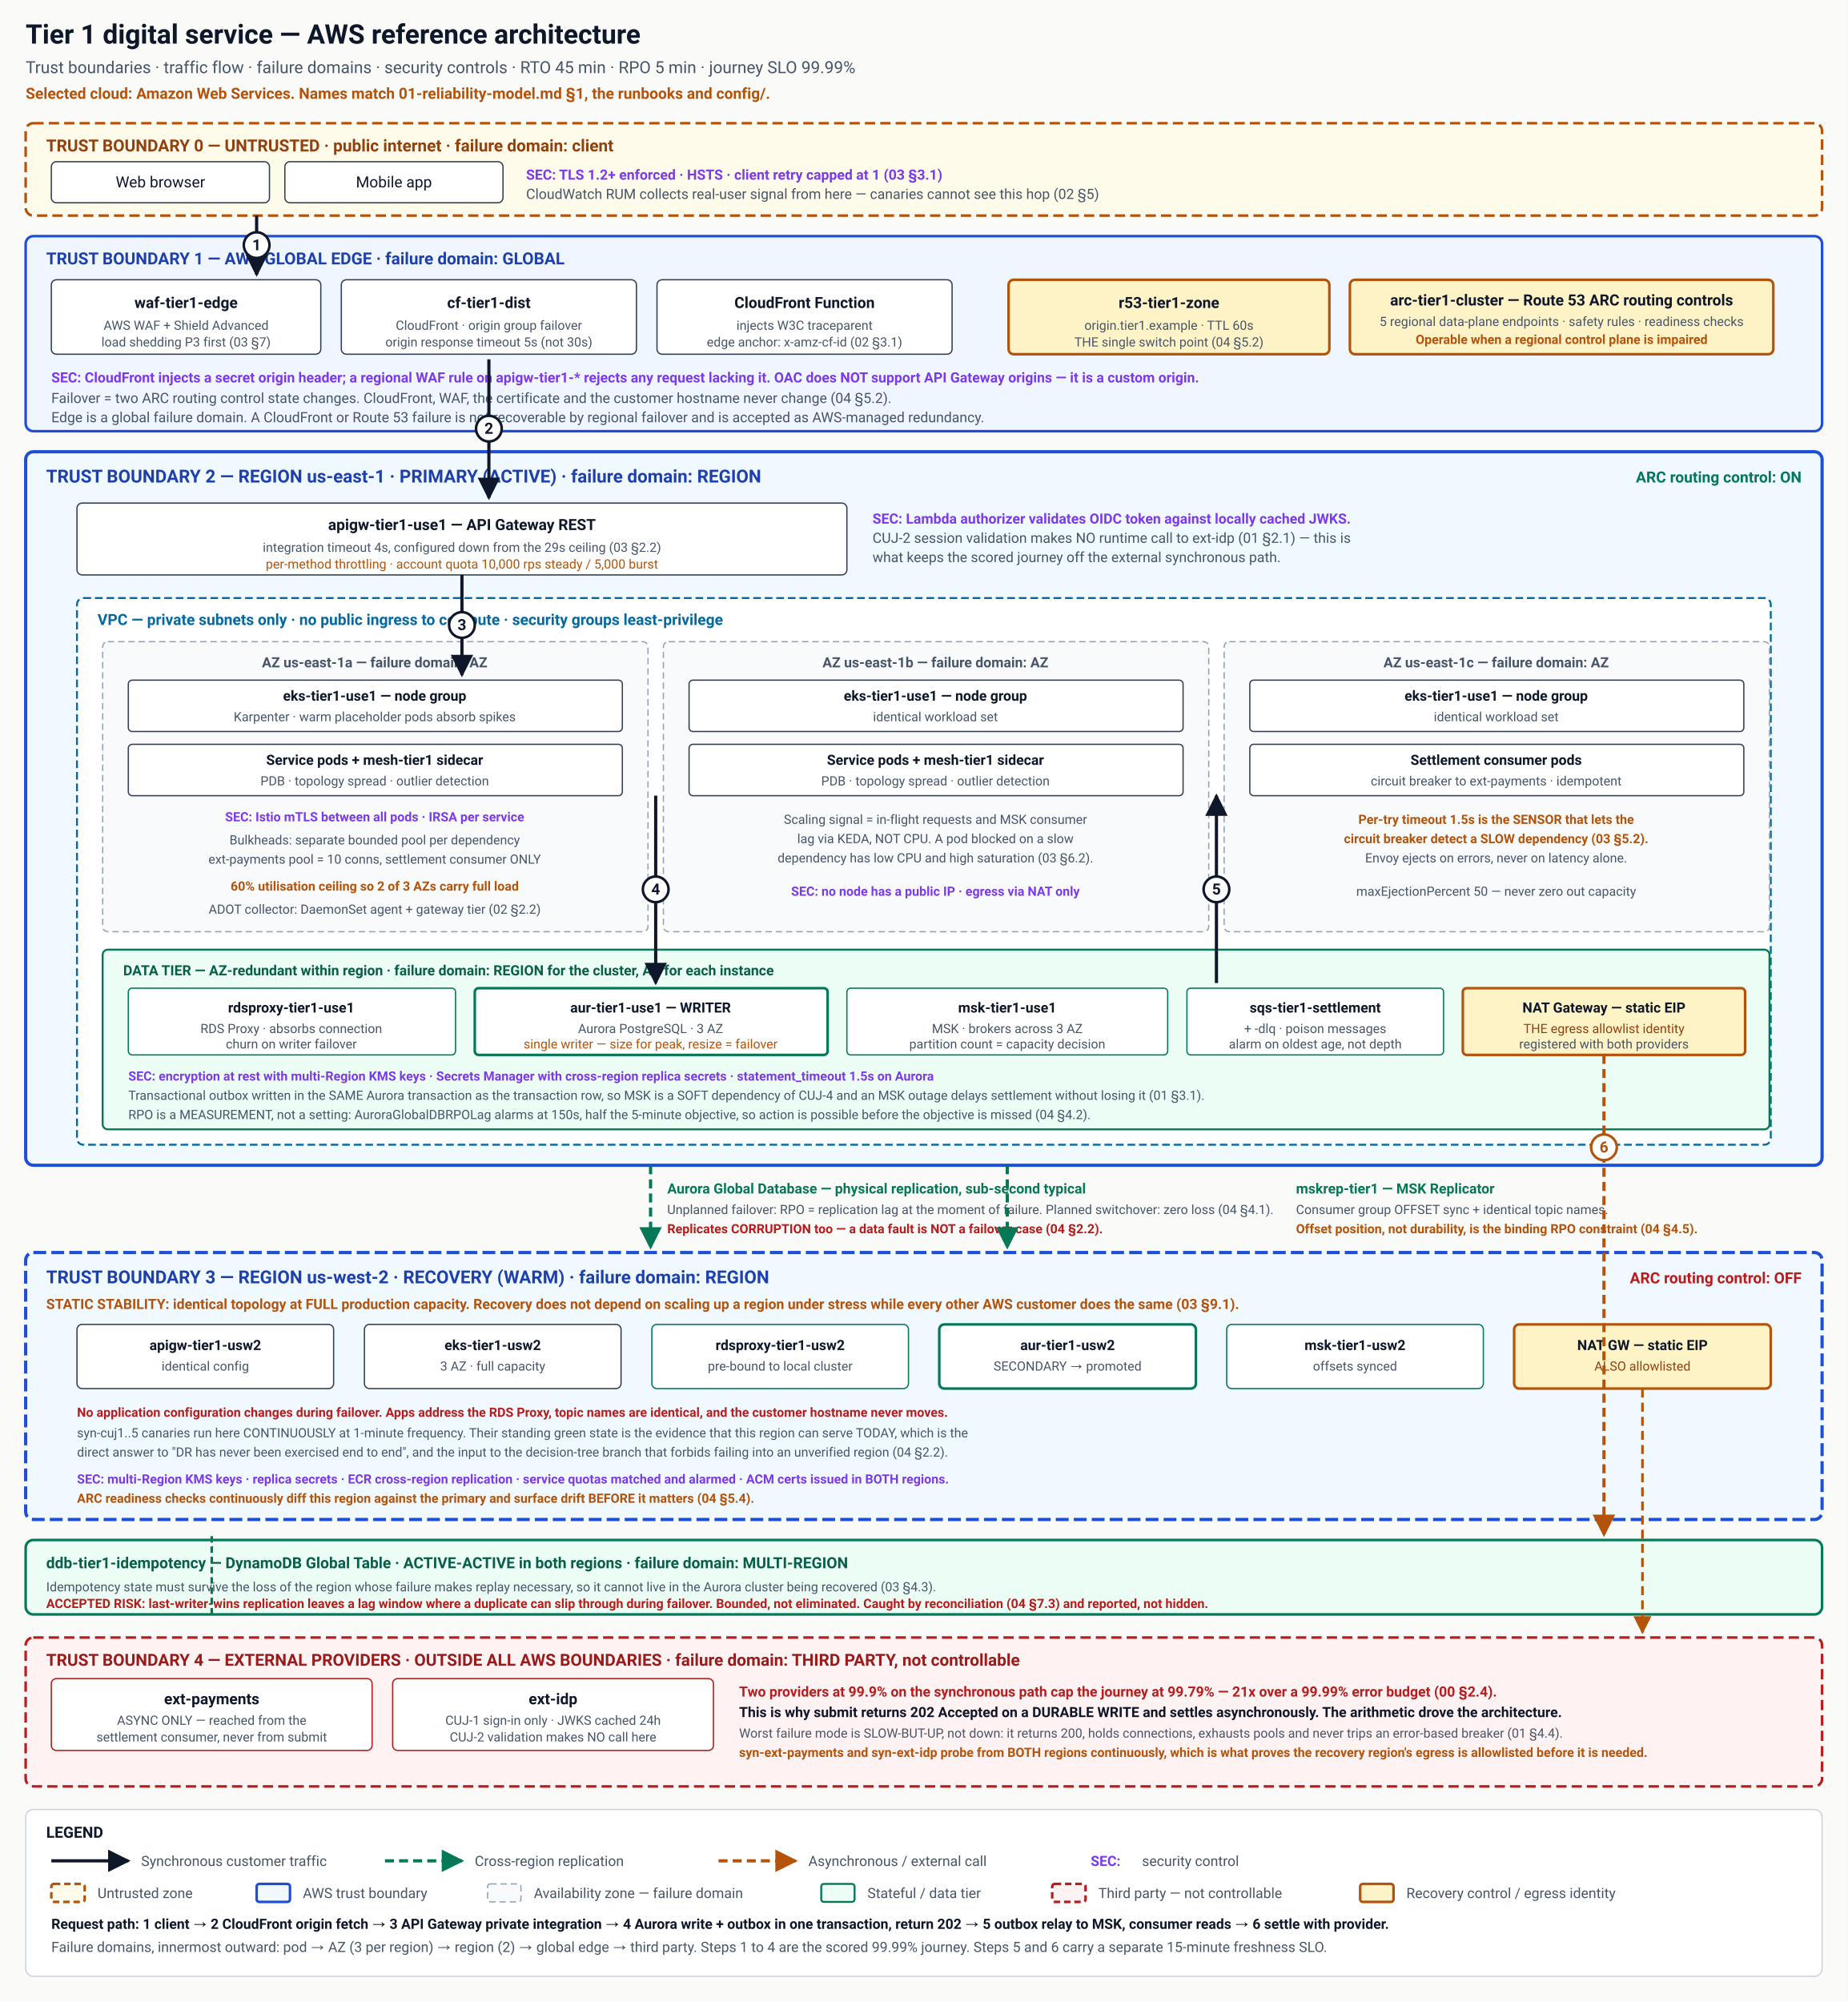
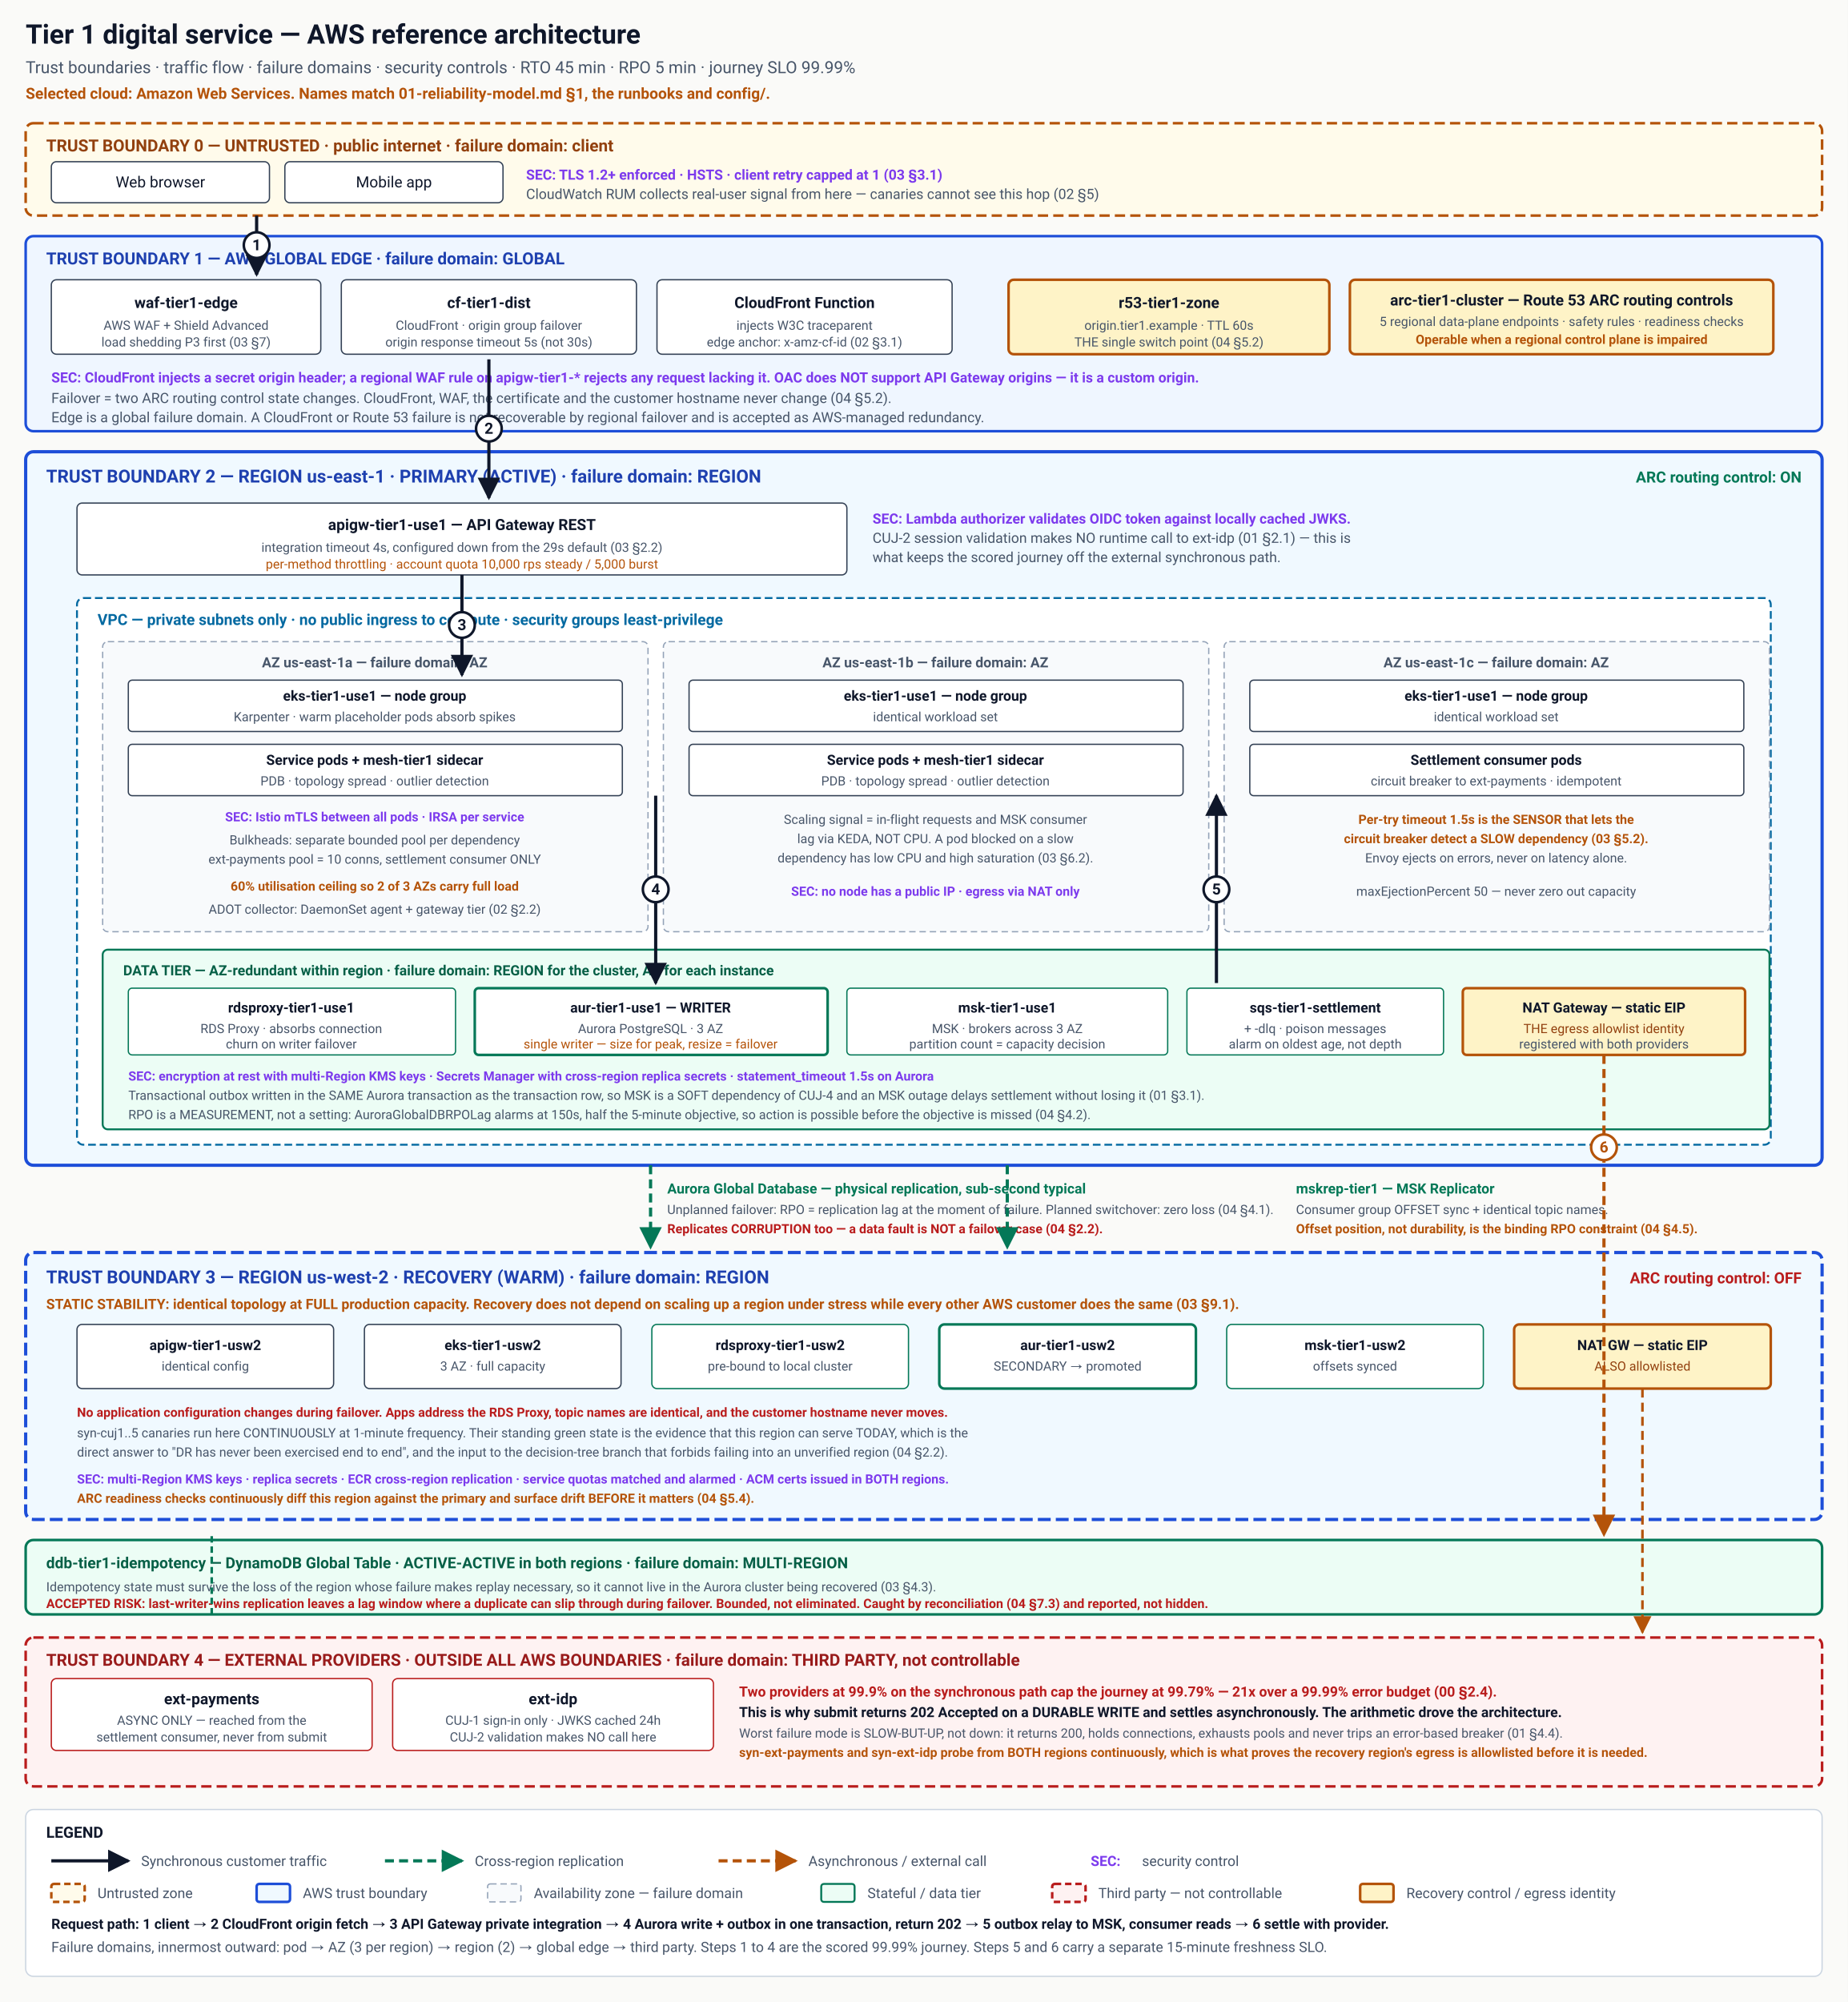
<svg xmlns="http://www.w3.org/2000/svg" width="1440" height="1560" viewBox="0 0 1440 1560" font-family="-apple-system, BlinkMacSystemFont, 'Segoe UI', Roboto, Helvetica, Arial, sans-serif">
  <defs>
    <marker id="flow" viewBox="0 0 10 10" refX="9" refY="5" markerWidth="7" markerHeight="7" orient="auto-start-reverse">
      <path d="M 0 0 L 10 5 L 0 10 z" fill="#0F172A" />
    </marker>
    <marker id="repl" viewBox="0 0 10 10" refX="9" refY="5" markerWidth="7" markerHeight="7" orient="auto-start-reverse">
      <path d="M 0 0 L 10 5 L 0 10 z" fill="#047857" />
    </marker>
    <marker id="ext" viewBox="0 0 10 10" refX="9" refY="5" markerWidth="7" markerHeight="7" orient="auto-start-reverse">
      <path d="M 0 0 L 10 5 L 0 10 z" fill="#B45309" />
    </marker>
  </defs>
  <rect width="1440" height="1560" fill="#FAFAF8" />
  <text x="20" y="34" font-size="21" font-weight="700" fill="#0F172A">Tier 1 digital service — AWS reference architecture</text>
  <text x="20" y="57" font-size="13" fill="#475569">Trust boundaries · traffic flow · failure domains · security controls · RTO 45 min · RPO 5 min · journey SLO 99.99%</text>
  <text x="20" y="77" font-size="12" fill="#B45309" font-weight="600">Selected cloud: Amazon Web Services. Names match 01-reliability-model.md §1, the runbooks and config/.</text>
  <rect x="20" y="96" width="1400" height="72" rx="6" fill="#FFFBEB" stroke="#B45309" stroke-width="2" stroke-dasharray="8 4" />
  <text x="36" y="118" font-size="13" font-weight="700" fill="#92400E">TRUST BOUNDARY 0 — UNTRUSTED · public internet · failure domain: client</text>
  <rect x="40" y="126" width="170" height="32" rx="4" fill="#FFFFFF" stroke="#334155" />
  <text x="125" y="146" font-size="12" fill="#0F172A" text-anchor="middle">Web browser</text>
  <rect x="222" y="126" width="170" height="32" rx="4" fill="#FFFFFF" stroke="#334155" />
  <text x="307" y="146" font-size="12" fill="#0F172A" text-anchor="middle">Mobile app</text>
  <text x="410" y="140" font-size="11" fill="#7C3AED" font-weight="600">SEC: TLS 1.2+ enforced · HSTS · client retry capped at 1 (03 §3.1)</text>
  <text x="410" y="155" font-size="11" fill="#475569">CloudWatch RUM collects real-user signal from here — canaries cannot see this hop (02 §5)</text>
  <rect x="20" y="184" width="1400" height="152" rx="6" fill="#EFF6FF" stroke="#1D4ED8" stroke-width="2" />
  <text x="36" y="206" font-size="13" font-weight="700" fill="#1E40AF">TRUST BOUNDARY 1 — AWS GLOBAL EDGE · failure domain: GLOBAL</text>
  <rect x="40" y="218" width="210" height="58" rx="4" fill="#FFFFFF" stroke="#334155" />
  <text x="145" y="240" font-size="12" font-weight="600" fill="#0F172A" text-anchor="middle">waf-tier1-edge</text>
  <text x="145" y="257" font-size="10" fill="#475569" text-anchor="middle">AWS WAF + Shield Advanced</text>
  <text x="145" y="270" font-size="10" fill="#475569" text-anchor="middle">load shedding P3 first (03 §7)</text>
  <rect x="266" y="218" width="230" height="58" rx="4" fill="#FFFFFF" stroke="#334155" />
  <text x="381" y="240" font-size="12" font-weight="600" fill="#0F172A" text-anchor="middle">cf-tier1-dist</text>
  <text x="381" y="257" font-size="10" fill="#475569" text-anchor="middle">CloudFront · origin group failover</text>
  <text x="381" y="270" font-size="10" fill="#475569" text-anchor="middle">origin response timeout 5s (not 30s)</text>
  <rect x="512" y="218" width="230" height="58" rx="4" fill="#FFFFFF" stroke="#334155" />
  <text x="627" y="240" font-size="12" font-weight="600" fill="#0F172A" text-anchor="middle">CloudFront Function</text>
  <text x="627" y="257" font-size="10" fill="#475569" text-anchor="middle">injects W3C traceparent</text>
  <text x="627" y="270" font-size="10" fill="#475569" text-anchor="middle">edge anchor: x-amz-cf-id (02 §3.1)</text>
  <rect x="786" y="218" width="250" height="58" rx="4" fill="#FEF3C7" stroke="#B45309" stroke-width="2" />
  <text x="911" y="240" font-size="12" font-weight="600" fill="#0F172A" text-anchor="middle">r53-tier1-zone</text>
  <text x="911" y="257" font-size="10" fill="#475569" text-anchor="middle">origin.tier1.example · TTL 60s</text>
  <text x="911" y="270" font-size="10" fill="#475569" text-anchor="middle">THE single switch point (04 §5.2)</text>
  <rect x="1052" y="218" width="330" height="58" rx="4" fill="#FEF3C7" stroke="#B45309" stroke-width="2" />
  <text x="1217" y="238" font-size="12" font-weight="600" fill="#0F172A" text-anchor="middle">arc-tier1-cluster — Route 53 ARC routing controls</text>
  <text x="1217" y="254" font-size="10" fill="#475569" text-anchor="middle">5 regional data-plane endpoints · safety rules · readiness checks</text>
  <text x="1217" y="268" font-size="10" fill="#B45309" text-anchor="middle" font-weight="600">Operable when a regional control plane is impaired</text>
  <text x="40" y="298" font-size="11" fill="#7C3AED" font-weight="600">SEC: CloudFront injects a secret origin header; a regional WAF rule on apigw-tier1-* rejects any request lacking it. OAC does NOT support API Gateway origins — it is a custom origin.</text>
  <text x="40" y="314" font-size="11" fill="#475569">Failover = two ARC routing control state changes. CloudFront, WAF, the certificate and the customer hostname never change (04 §5.2).</text>
  <text x="40" y="329" font-size="11" fill="#475569">Edge is a global failure domain. A CloudFront or Route 53 failure is not recoverable by regional failover and is accepted as AWS-managed redundancy.</text>
  <rect x="20" y="352" width="1400" height="556" rx="6" fill="#F0F9FF" stroke="#1D4ED8" stroke-width="2.5" />
  <text x="36" y="376" font-size="14" font-weight="700" fill="#1E40AF">TRUST BOUNDARY 2 — REGION us-east-1 · PRIMARY (ACTIVE) · failure domain: REGION</text>
  <text x="1404" y="376" font-size="12" font-weight="700" fill="#047857" text-anchor="end">ARC routing control: ON</text>
  <rect x="60" y="392" width="600" height="56" rx="4" fill="#FFFFFF" stroke="#334155" />
  <text x="360" y="413" font-size="12" font-weight="600" fill="#0F172A" text-anchor="middle">apigw-tier1-use1 — API Gateway REST</text>
-   <text x="360" y="430" font-size="10" fill="#475569" text-anchor="middle">integration timeout 4s, configured down from the 29s ceiling (03 §2.2)</text>
+   <text x="360" y="430" font-size="10" fill="#475569" text-anchor="middle">integration timeout 4s, configured down from the 29s default (03 §2.2)</text>
  <text x="360" y="443" font-size="10" fill="#B45309" text-anchor="middle">per-method throttling · account quota 10,000 rps steady / 5,000 burst</text>
  <text x="680" y="408" font-size="11" fill="#7C3AED" font-weight="600">SEC: Lambda authorizer validates OIDC token against locally cached JWKS.</text>
  <text x="680" y="423" font-size="11" fill="#475569">CUJ-2 session validation makes NO runtime call to ext-idp (01 §2.1) — this is</text>
  <text x="680" y="438" font-size="11" fill="#475569">what keeps the scored journey off the external synchronous path.</text>
  <rect x="60" y="466" width="1320" height="426" rx="5" fill="#FFFFFF" stroke="#0369A1" stroke-width="1.5" stroke-dasharray="6 3" />
  <text x="76" y="487" font-size="12" font-weight="700" fill="#0369A1">VPC — private subnets only · no public ingress to compute · security groups least-privilege</text>
  <rect x="80" y="500" width="425" height="226" rx="4" fill="#F8FAFC" stroke="#94A3B8" stroke-dasharray="5 3" />
  <text x="292" y="520" font-size="11" font-weight="700" fill="#475569" text-anchor="middle">AZ us-east-1a — failure domain: AZ</text>
  <rect x="100" y="530" width="385" height="40" rx="3" fill="#FFFFFF" stroke="#334155" />
  <text x="292" y="546" font-size="11" font-weight="600" fill="#0F172A" text-anchor="middle">eks-tier1-use1 — node group</text>
  <text x="292" y="562" font-size="10" fill="#475569" text-anchor="middle">Karpenter · warm placeholder pods absorb spikes</text>
  <rect x="100" y="580" width="385" height="40" rx="3" fill="#FFFFFF" stroke="#334155" />
  <text x="292" y="596" font-size="11" font-weight="600" fill="#0F172A" text-anchor="middle">Service pods + mesh-tier1 sidecar</text>
  <text x="292" y="612" font-size="10" fill="#475569" text-anchor="middle">PDB · topology spread · outlier detection</text>
  <text x="292" y="640" font-size="10" fill="#7C3AED" text-anchor="middle" font-weight="600">SEC: Istio mTLS between all pods · IRSA per service</text>
  <text x="292" y="658" font-size="10" fill="#475569" text-anchor="middle">Bulkheads: separate bounded pool per dependency</text>
  <text x="292" y="673" font-size="10" fill="#475569" text-anchor="middle">ext-payments pool = 10 conns, settlement consumer ONLY</text>
  <text x="292" y="694" font-size="10" fill="#B45309" text-anchor="middle" font-weight="600">60% utilisation ceiling so 2 of 3 AZs carry full load</text>
  <text x="292" y="712" font-size="10" fill="#475569" text-anchor="middle">ADOT collector: DaemonSet agent + gateway tier (02 §2.2)</text>
  <rect x="517" y="500" width="425" height="226" rx="4" fill="#F8FAFC" stroke="#94A3B8" stroke-dasharray="5 3" />
  <text x="729" y="520" font-size="11" font-weight="700" fill="#475569" text-anchor="middle">AZ us-east-1b — failure domain: AZ</text>
  <rect x="537" y="530" width="385" height="40" rx="3" fill="#FFFFFF" stroke="#334155" />
  <text x="729" y="546" font-size="11" font-weight="600" fill="#0F172A" text-anchor="middle">eks-tier1-use1 — node group</text>
  <text x="729" y="562" font-size="10" fill="#475569" text-anchor="middle">identical workload set</text>
  <rect x="537" y="580" width="385" height="40" rx="3" fill="#FFFFFF" stroke="#334155" />
  <text x="729" y="596" font-size="11" font-weight="600" fill="#0F172A" text-anchor="middle">Service pods + mesh-tier1 sidecar</text>
  <text x="729" y="612" font-size="10" fill="#475569" text-anchor="middle">PDB · topology spread · outlier detection</text>
  <text x="729" y="642" font-size="10" fill="#475569" text-anchor="middle">Scaling signal = in-flight requests and MSK consumer</text>
  <text x="729" y="657" font-size="10" fill="#475569" text-anchor="middle">lag via KEDA, NOT CPU. A pod blocked on a slow</text>
  <text x="729" y="672" font-size="10" fill="#475569" text-anchor="middle">dependency has low CPU and high saturation (03 §6.2).</text>
  <text x="729" y="698" font-size="10" fill="#7C3AED" text-anchor="middle" font-weight="600">SEC: no node has a public IP · egress via NAT only</text>
  <rect x="954" y="500" width="425" height="226" rx="4" fill="#F8FAFC" stroke="#94A3B8" stroke-dasharray="5 3" />
  <text x="1166" y="520" font-size="11" font-weight="700" fill="#475569" text-anchor="middle">AZ us-east-1c — failure domain: AZ</text>
  <rect x="974" y="530" width="385" height="40" rx="3" fill="#FFFFFF" stroke="#334155" />
  <text x="1166" y="546" font-size="11" font-weight="600" fill="#0F172A" text-anchor="middle">eks-tier1-use1 — node group</text>
  <text x="1166" y="562" font-size="10" fill="#475569" text-anchor="middle">identical workload set</text>
  <rect x="974" y="580" width="385" height="40" rx="3" fill="#FFFFFF" stroke="#334155" />
  <text x="1166" y="596" font-size="11" font-weight="600" fill="#0F172A" text-anchor="middle">Settlement consumer pods</text>
  <text x="1166" y="612" font-size="10" fill="#475569" text-anchor="middle">circuit breaker to ext-payments · idempotent</text>
  <text x="1166" y="642" font-size="10" fill="#B45309" text-anchor="middle" font-weight="600">Per-try timeout 1.5s is the SENSOR that lets the</text>
  <text x="1166" y="657" font-size="10" fill="#B45309" text-anchor="middle" font-weight="600">circuit breaker detect a SLOW dependency (03 §5.2).</text>
  <text x="1166" y="672" font-size="10" fill="#475569" text-anchor="middle">Envoy ejects on errors, never on latency alone.</text>
  <text x="1166" y="698" font-size="10" fill="#475569" text-anchor="middle">maxEjectionPercent 50 — never zero out capacity</text>
  <rect x="80" y="740" width="1299" height="140" rx="4" fill="#ECFDF5" stroke="#047857" stroke-width="1.5" />
  <text x="96" y="760" font-size="11" font-weight="700" fill="#065F46">DATA TIER — AZ-redundant within region · failure domain: REGION for the cluster, AZ for each instance</text>
  <rect x="100" y="770" width="255" height="52" rx="3" fill="#FFFFFF" stroke="#047857" />
  <text x="227" y="789" font-size="11" font-weight="600" fill="#0F172A" text-anchor="middle">rdsproxy-tier1-use1</text>
  <text x="227" y="805" font-size="10" fill="#475569" text-anchor="middle">RDS Proxy · absorbs connection</text>
  <text x="227" y="817" font-size="10" fill="#475569" text-anchor="middle">churn on writer failover</text>
  <rect x="370" y="770" width="275" height="52" rx="3" fill="#FFFFFF" stroke="#047857" stroke-width="2" />
  <text x="507" y="789" font-size="11" font-weight="600" fill="#0F172A" text-anchor="middle">aur-tier1-use1 — WRITER</text>
  <text x="507" y="805" font-size="10" fill="#475569" text-anchor="middle">Aurora PostgreSQL · 3 AZ</text>
  <text x="507" y="817" font-size="10" fill="#B45309" text-anchor="middle">single writer — size for peak, resize = failover</text>
  <rect x="660" y="770" width="250" height="52" rx="3" fill="#FFFFFF" stroke="#047857" />
  <text x="785" y="789" font-size="11" font-weight="600" fill="#0F172A" text-anchor="middle">msk-tier1-use1</text>
  <text x="785" y="805" font-size="10" fill="#475569" text-anchor="middle">MSK · brokers across 3 AZ</text>
  <text x="785" y="817" font-size="10" fill="#475569" text-anchor="middle">partition count = capacity decision</text>
  <rect x="925" y="770" width="200" height="52" rx="3" fill="#FFFFFF" stroke="#047857" />
  <text x="1025" y="789" font-size="11" font-weight="600" fill="#0F172A" text-anchor="middle">sqs-tier1-settlement</text>
  <text x="1025" y="805" font-size="10" fill="#475569" text-anchor="middle">+ -dlq · poison messages</text>
  <text x="1025" y="817" font-size="10" fill="#475569" text-anchor="middle">alarm on oldest age, not depth</text>
  <rect x="1140" y="770" width="220" height="52" rx="3" fill="#FEF3C7" stroke="#B45309" stroke-width="2" />
  <text x="1250" y="789" font-size="11" font-weight="600" fill="#0F172A" text-anchor="middle">NAT Gateway — static EIP</text>
  <text x="1250" y="805" font-size="10" fill="#92400E" text-anchor="middle">THE egress allowlist identity</text>
  <text x="1250" y="817" font-size="10" fill="#475569" text-anchor="middle">registered with both providers</text>
  <text x="100" y="842" font-size="10" fill="#7C3AED" font-weight="600">SEC: encryption at rest with multi-Region KMS keys · Secrets Manager with cross-region replica secrets · statement_timeout 1.5s on Aurora</text>
  <text x="100" y="857" font-size="10" fill="#475569">Transactional outbox written in the SAME Aurora transaction as the transaction row, so MSK is a SOFT dependency of CUJ-4 and an MSK outage delays settlement without losing it (01 §3.1).</text>
  <text x="100" y="872" font-size="10" fill="#475569">RPO is a MEASUREMENT, not a setting: AuroraGlobalDBRPOLag alarms at 150s, half the 5-minute objective, so action is possible before the objective is missed (04 §4.2).</text>
  <line x1="507" y1="908" x2="507" y2="972" stroke="#047857" stroke-width="2.5" stroke-dasharray="7 4" marker-end="url(#repl)" />
  <text x="520" y="930" font-size="11" font-weight="700" fill="#047857">Aurora Global Database — physical replication, sub-second typical</text>
  <text x="520" y="946" font-size="10" fill="#475569">Unplanned failover: RPO = replication lag at the moment of failure. Planned switchover: zero loss (04 §4.1).</text>
  <text x="520" y="961" font-size="10" fill="#B91C1C" font-weight="600">Replicates CORRUPTION too — a data fault is NOT a failover case (04 §2.2).</text>
  <line x1="785" y1="908" x2="785" y2="972" stroke="#047857" stroke-width="2.5" stroke-dasharray="7 4" marker-end="url(#repl)" />
  <text x="1010" y="930" font-size="11" font-weight="700" fill="#047857">mskrep-tier1 — MSK Replicator</text>
  <text x="1010" y="946" font-size="10" fill="#475569">Consumer group OFFSET sync + identical topic names.</text>
  <text x="1010" y="961" font-size="10" fill="#B45309" font-weight="600">Offset position, not durability, is the binding RPO constraint (04 §4.5).</text>
  <rect x="20" y="976" width="1400" height="208" rx="6" fill="#F0F9FF" stroke="#1D4ED8" stroke-width="2.5" stroke-dasharray="10 4" />
  <text x="36" y="1000" font-size="14" font-weight="700" fill="#1E40AF">TRUST BOUNDARY 3 — REGION us-west-2 · RECOVERY (WARM) · failure domain: REGION</text>
  <text x="1404" y="1000" font-size="12" font-weight="700" fill="#B91C1C" text-anchor="end">ARC routing control: OFF</text>
  <text x="36" y="1020" font-size="11" fill="#B45309" font-weight="600">STATIC STABILITY: identical topology at FULL production capacity. Recovery does not depend on scaling up a region under stress while every other AWS customer does the same (03 §9.1).</text>
  <rect x="60" y="1032" width="200" height="50" rx="4" fill="#FFFFFF" stroke="#334155" />
  <text x="160" y="1052" font-size="11" font-weight="600" fill="#0F172A" text-anchor="middle">apigw-tier1-usw2</text>
  <text x="160" y="1068" font-size="10" fill="#475569" text-anchor="middle">identical config</text>
  <rect x="284" y="1032" width="200" height="50" rx="4" fill="#FFFFFF" stroke="#334155" />
  <text x="384" y="1052" font-size="11" font-weight="600" fill="#0F172A" text-anchor="middle">eks-tier1-usw2</text>
  <text x="384" y="1068" font-size="10" fill="#475569" text-anchor="middle">3 AZ · full capacity</text>
  <rect x="508" y="1032" width="200" height="50" rx="4" fill="#FFFFFF" stroke="#047857" />
  <text x="608" y="1052" font-size="11" font-weight="600" fill="#0F172A" text-anchor="middle">rdsproxy-tier1-usw2</text>
  <text x="608" y="1068" font-size="10" fill="#475569" text-anchor="middle">pre-bound to local cluster</text>
  <rect x="732" y="1032" width="200" height="50" rx="4" fill="#FFFFFF" stroke="#047857" stroke-width="2" />
  <text x="832" y="1052" font-size="11" font-weight="600" fill="#0F172A" text-anchor="middle">aur-tier1-usw2</text>
  <text x="832" y="1068" font-size="10" fill="#475569" text-anchor="middle">SECONDARY → promoted</text>
  <rect x="956" y="1032" width="200" height="50" rx="4" fill="#FFFFFF" stroke="#047857" />
  <text x="1056" y="1052" font-size="11" font-weight="600" fill="#0F172A" text-anchor="middle">msk-tier1-usw2</text>
  <text x="1056" y="1068" font-size="10" fill="#475569" text-anchor="middle">offsets synced</text>
  <rect x="1180" y="1032" width="200" height="50" rx="4" fill="#FEF3C7" stroke="#B45309" stroke-width="2" />
  <text x="1280" y="1052" font-size="11" font-weight="600" fill="#0F172A" text-anchor="middle">NAT GW — static EIP</text>
  <text x="1280" y="1068" font-size="10" fill="#92400E" text-anchor="middle">ALSO allowlisted</text>
  <text x="60" y="1104" font-size="10" fill="#B91C1C" font-weight="600">No application configuration changes during failover. Apps address the RDS Proxy, topic names are identical, and the customer hostname never moves.</text>
  <text x="60" y="1120" font-size="10" fill="#475569">syn-cuj1..5 canaries run here CONTINUOUSLY at 1-minute frequency. Their standing green state is the evidence that this region can serve TODAY, which is the</text>
  <text x="60" y="1135" font-size="10" fill="#475569">direct answer to "DR has never been exercised end to end", and the input to the decision-tree branch that forbids failing into an unverified region (04 §2.2).</text>
  <text x="60" y="1156" font-size="10" fill="#7C3AED" font-weight="600">SEC: multi-Region KMS keys · replica secrets · ECR cross-region replication · service quotas matched and alarmed · ACM certs issued in BOTH regions.</text>
  <text x="60" y="1171" font-size="10" fill="#B45309" font-weight="600">ARC readiness checks continuously diff this region against the primary and surface drift BEFORE it matters (04 §5.4).</text>
  <rect x="20" y="1200" width="1400" height="58" rx="6" fill="#ECFDF5" stroke="#047857" stroke-width="2" />
  <text x="36" y="1222" font-size="12" font-weight="700" fill="#065F46">ddb-tier1-idempotency — DynamoDB Global Table · ACTIVE-ACTIVE in both regions · failure domain: MULTI-REGION</text>
  <text x="36" y="1240" font-size="10" fill="#475569">Idempotency state must survive the loss of the region whose failure makes replay necessary, so it cannot live in the Aurora cluster being recovered (03 §4.3).</text>
  <text x="36" y="1253" font-size="10" fill="#B91C1C" font-weight="600">ACCEPTED RISK: last-writer-wins replication leaves a lag window where a duplicate can slip through during failover. Bounded, not eliminated. Caught by reconciliation (04 §7.3) and reported, not hidden.</text>
  <rect x="20" y="1276" width="1400" height="116" rx="6" fill="#FEF2F2" stroke="#B91C1C" stroke-width="2" stroke-dasharray="8 4" />
  <text x="36" y="1298" font-size="13" font-weight="700" fill="#991B1B">TRUST BOUNDARY 4 — EXTERNAL PROVIDERS · OUTSIDE ALL AWS BOUNDARIES · failure domain: THIRD PARTY, not controllable</text>
  <rect x="40" y="1308" width="250" height="56" rx="4" fill="#FFFFFF" stroke="#B91C1C" />
  <text x="165" y="1328" font-size="12" font-weight="600" fill="#0F172A" text-anchor="middle">ext-payments</text>
  <text x="165" y="1344" font-size="10" fill="#475569" text-anchor="middle">ASYNC ONLY — reached from the</text>
  <text x="165" y="1357" font-size="10" fill="#475569" text-anchor="middle">settlement consumer, never from submit</text>
  <rect x="306" y="1308" width="250" height="56" rx="4" fill="#FFFFFF" stroke="#B91C1C" />
  <text x="431" y="1328" font-size="12" font-weight="600" fill="#0F172A" text-anchor="middle">ext-idp</text>
  <text x="431" y="1344" font-size="10" fill="#475569" text-anchor="middle">CUJ-1 sign-in only · JWKS cached 24h</text>
  <text x="431" y="1357" font-size="10" fill="#475569" text-anchor="middle">CUJ-2 validation makes NO call here</text>
  <text x="576" y="1322" font-size="11" fill="#B91C1C" font-weight="700">Two providers at 99.9% on the synchronous path cap the journey at 99.79% — 21x over a 99.99% error budget (00 §2.4).</text>
  <text x="576" y="1338" font-size="11" fill="#0F172A" font-weight="600">This is why submit returns 202 Accepted on a DURABLE WRITE and settles asynchronously. The arithmetic drove the architecture.</text>
  <text x="576" y="1354" font-size="10" fill="#475569">Worst failure mode is SLOW-BUT-UP, not down: it returns 200, holds connections, exhausts pools and never trips an error-based breaker (01 §4.4).</text>
  <text x="576" y="1369" font-size="10" fill="#B45309" font-weight="600">syn-ext-payments and syn-ext-idp probe from BOTH regions continuously, which is what proves the recovery region's egress is allowlisted before it is needed.</text>
  <line x1="200" y1="168" x2="200" y2="214" stroke="#0F172A" stroke-width="2.5" marker-end="url(#flow)" />
  <line x1="381" y1="280" x2="381" y2="388" stroke="#0F172A" stroke-width="2.5" marker-end="url(#flow)" />
  <line x1="360" y1="448" x2="360" y2="526" stroke="#0F172A" stroke-width="2.5" marker-end="url(#flow)" />
  <line x1="511" y1="620" x2="511" y2="766" stroke="#0F172A" stroke-width="2.5" marker-end="url(#flow)" />
  <line x1="948" y1="766" x2="948" y2="620" stroke="#0F172A" stroke-width="2.5" marker-end="url(#flow)" />
  <line x1="1250" y1="822" x2="1250" y2="1196" stroke="#B45309" stroke-width="2.5" stroke-dasharray="7 4" marker-end="url(#ext)" />
  <line x1="1280" y1="1082" x2="1280" y2="1272" stroke="#B45309" stroke-width="2" stroke-dasharray="7 4" marker-end="url(#ext)" />
  <line x1="165" y1="1258" x2="165" y2="1196" stroke="#047857" stroke-width="2" stroke-dasharray="5 3" />
  <g font-size="12" font-weight="700" text-anchor="middle">
    <circle cx="200" cy="191" r="10" fill="#FFFFFF" stroke="#0F172A" stroke-width="2" />
    <text x="200" y="195" fill="#0F172A">1</text>
    <circle cx="381" cy="334" r="10" fill="#FFFFFF" stroke="#0F172A" stroke-width="2" />
    <text x="381" y="338" fill="#0F172A">2</text>
    <circle cx="360" cy="487" r="10" fill="#FFFFFF" stroke="#0F172A" stroke-width="2" />
    <text x="360" y="491" fill="#0F172A">3</text>
    <circle cx="511" cy="693" r="10" fill="#FFFFFF" stroke="#0F172A" stroke-width="2" />
    <text x="511" y="697" fill="#0F172A">4</text>
    <circle cx="948" cy="693" r="10" fill="#FFFFFF" stroke="#0F172A" stroke-width="2" />
    <text x="948" y="697" fill="#0F172A">5</text>
    <circle cx="1250" cy="894" r="10" fill="#FFFFFF" stroke="#B45309" stroke-width="2" />
    <text x="1250" y="898" fill="#B45309">6</text>
  </g>
  <rect x="20" y="1410" width="1400" height="130" rx="6" fill="#FFFFFF" stroke="#CBD5E1" />
  <text x="36" y="1432" font-size="12" font-weight="700" fill="#0F172A">LEGEND</text>
  <line x1="40" y1="1450" x2="100" y2="1450" stroke="#0F172A" stroke-width="2.5" marker-end="url(#flow)" />
  <text x="110" y="1454" font-size="11" fill="#475569">Synchronous customer traffic</text>
  <line x1="300" y1="1450" x2="360" y2="1450" stroke="#047857" stroke-width="2.5" stroke-dasharray="7 4" marker-end="url(#repl)" />
  <text x="370" y="1454" font-size="11" fill="#475569">Cross-region replication</text>
  <line x1="560" y1="1450" x2="620" y2="1450" stroke="#B45309" stroke-width="2.5" stroke-dasharray="7 4" marker-end="url(#ext)" />
  <text x="630" y="1454" font-size="11" fill="#475569">Asynchronous / external call</text>
  <text x="850" y="1454" font-size="11" fill="#7C3AED" font-weight="600">SEC:</text>
  <text x="890" y="1454" font-size="11" fill="#475569">security control</text>
  <rect x="40" y="1468" width="26" height="14" rx="2" fill="#FFFBEB" stroke="#B45309" stroke-width="2" stroke-dasharray="5 3" />
  <text x="76" y="1479" font-size="11" fill="#475569">Untrusted zone</text>
  <rect x="200" y="1468" width="26" height="14" rx="2" fill="#F0F9FF" stroke="#1D4ED8" stroke-width="2" />
  <text x="236" y="1479" font-size="11" fill="#475569">AWS trust boundary</text>
  <rect x="380" y="1468" width="26" height="14" rx="2" fill="#F8FAFC" stroke="#94A3B8" stroke-dasharray="5 3" />
  <text x="416" y="1479" font-size="11" fill="#475569">Availability zone — failure domain</text>
  <rect x="640" y="1468" width="26" height="14" rx="2" fill="#ECFDF5" stroke="#047857" stroke-width="1.5" />
  <text x="676" y="1479" font-size="11" fill="#475569">Stateful / data tier</text>
  <rect x="820" y="1468" width="26" height="14" rx="2" fill="#FEF2F2" stroke="#B91C1C" stroke-width="2" stroke-dasharray="5 3" />
  <text x="856" y="1479" font-size="11" fill="#475569">Third party — not controllable</text>
  <rect x="1060" y="1468" width="26" height="14" rx="2" fill="#FEF3C7" stroke="#B45309" stroke-width="2" />
  <text x="1096" y="1479" font-size="11" fill="#475569">Recovery control / egress identity</text>
  <text x="40" y="1503" font-size="11" fill="#0F172A" font-weight="600">Request path: 1 client → 2 CloudFront origin fetch → 3 API Gateway private integration → 4 Aurora write + outbox in one transaction, return 202 → 5 outbox relay to MSK, consumer reads → 6 settle with provider.</text>
  <text x="40" y="1521" font-size="11" fill="#475569">Failure domains, innermost outward: pod → AZ (3 per region) → region (2) → global edge → third party. Steps 1 to 4 are the scored 99.99% journey. Steps 5 and 6 carry a separate 15-minute freshness SLO.</text>
</svg>
